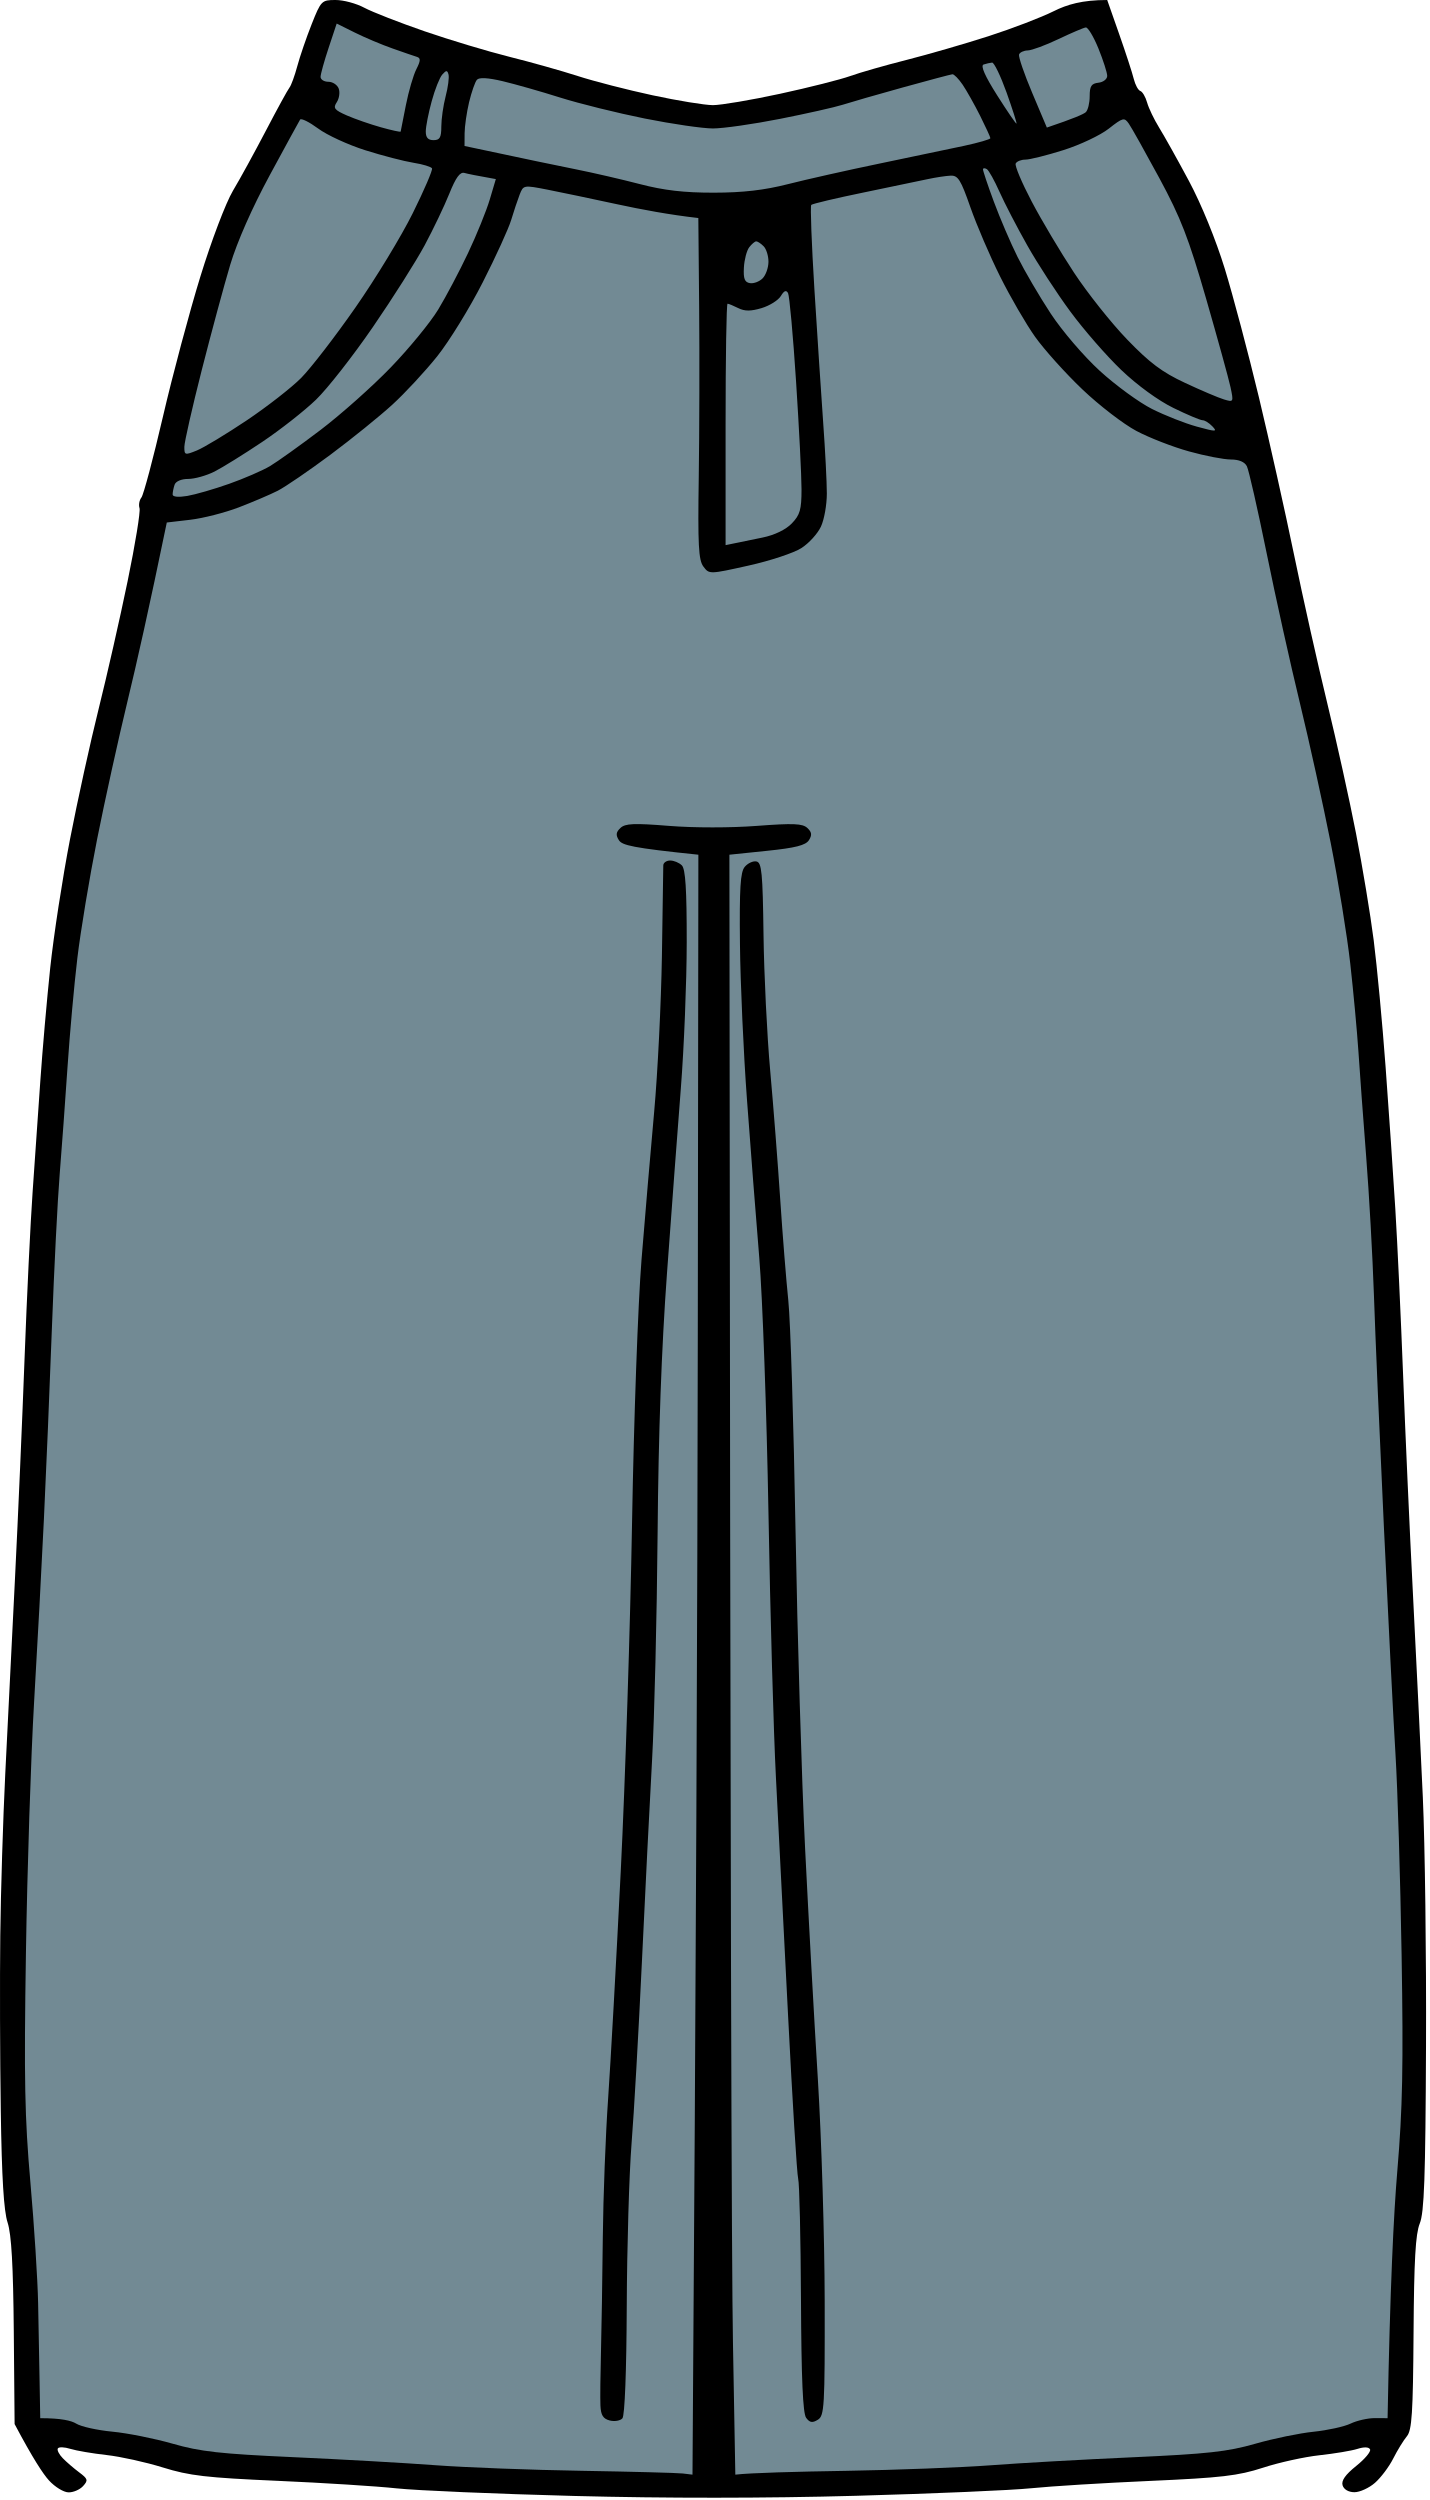
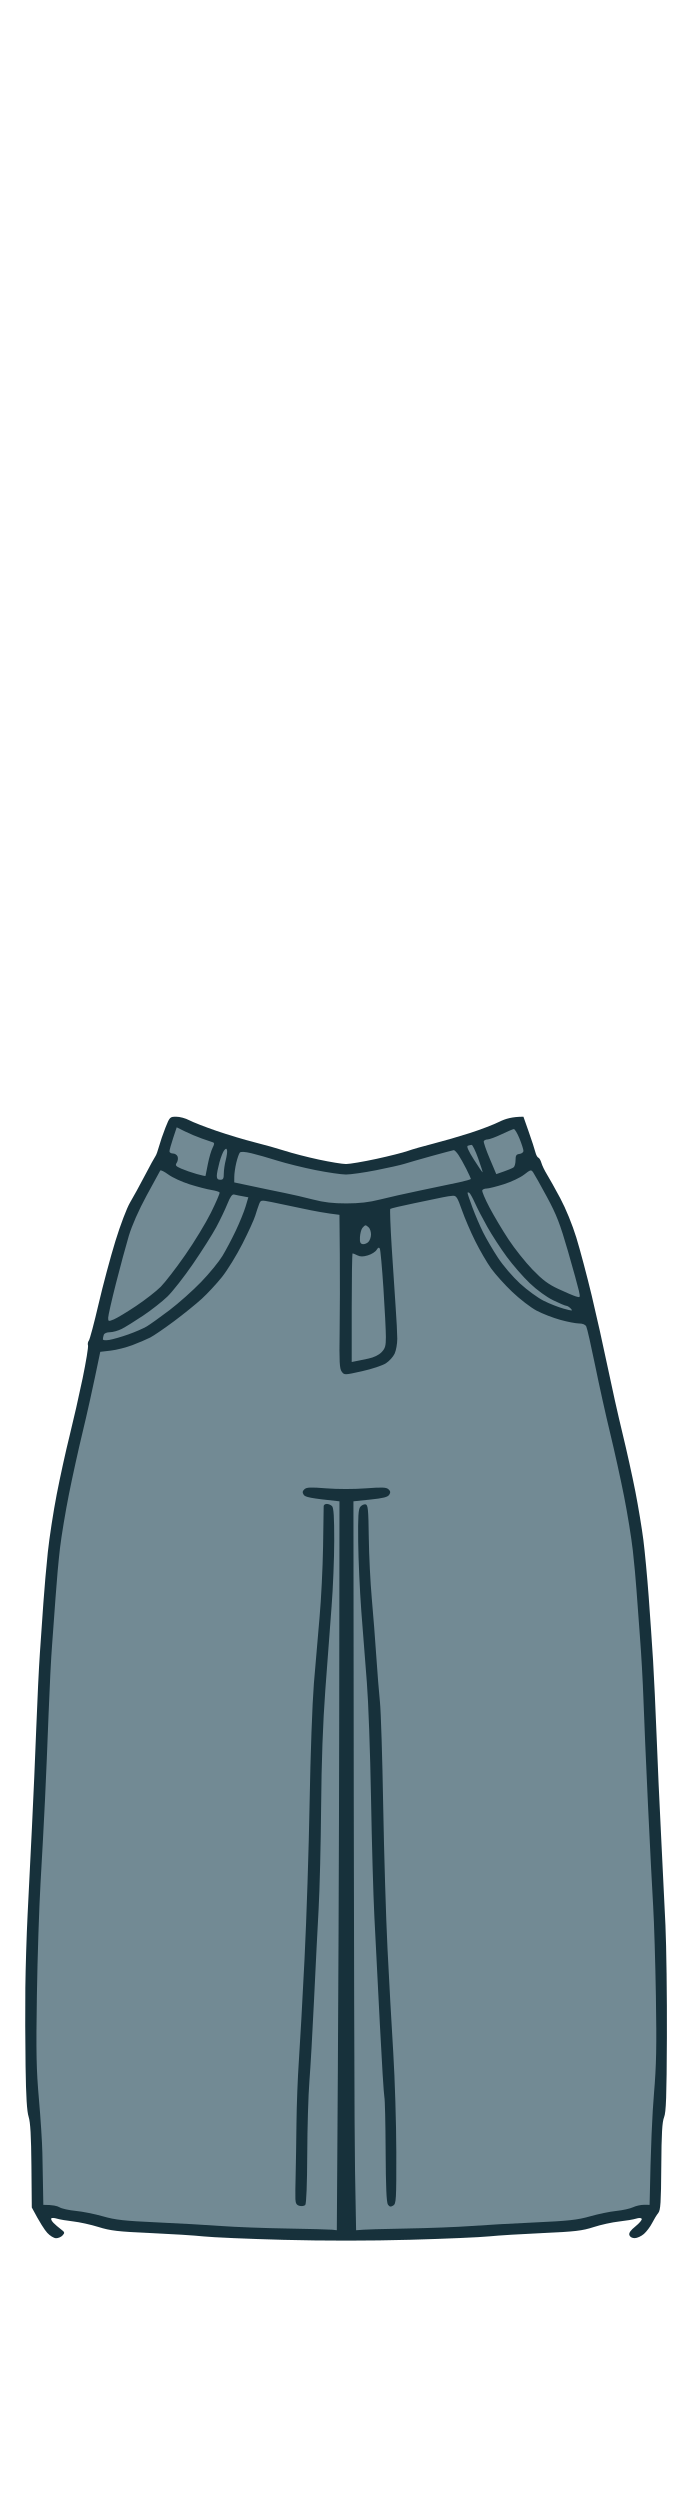
- <svg xmlns="http://www.w3.org/2000/svg" width="367" height="642" viewBox="0 0 367 642" fill="none">
-   <path d="M76.341 17C77.001 14.53 78.661 9.69 80.021 6.25C82.431 0.17 82.601 8.25341e-05 86.161 8.25341e-05C88.181 -0.01 91.521 0.89 93.581 2C95.641 3.1 102.621 5.82 109.081 8.05C115.541 10.27 125.331 13.22 130.831 14.59C136.331 15.96 144.201 18.18 148.331 19.51C152.451 20.85 161.121 23.08 167.581 24.47C174.041 25.86 181.021 27 183.081 27C185.141 27 192.901 25.69 200.331 24.08C207.751 22.47 215.861 20.42 218.331 19.53C220.801 18.64 227.331 16.77 232.831 15.38C238.331 13.98 247.781 11.25 253.831 9.3C259.881 7.35 267.421 4.46 270.581 2.88C274.041 1.15 277.921 8.25341e-05 284.331 8.25341e-05L287.401 8.75C289.091 13.56 290.781 18.74 291.151 20.27C291.531 21.79 292.281 23.18 292.831 23.36C293.381 23.54 294.171 24.88 294.581 26.34C294.991 27.81 296.381 30.69 297.651 32.75C298.931 34.81 302.391 41 305.331 46.5C308.501 52.42 312.241 61.59 314.521 69C316.631 75.87 320.571 90.72 323.281 102C325.981 113.28 330.051 131.5 332.321 142.5C334.581 153.5 338.411 170.6 340.821 180.5C343.231 190.4 346.561 205.47 348.221 214C349.881 222.53 351.931 234.9 352.771 241.5C353.611 248.1 354.991 262.72 355.821 274C356.651 285.28 357.781 301.7 358.321 310.5C358.861 319.3 359.751 338.42 360.311 353C360.861 367.58 362.001 393 362.851 409.5C363.691 426 364.831 449.4 365.381 461.5C365.931 473.6 366.301 502.4 366.201 525.5C366.061 559.3 365.741 568.18 364.591 571C363.511 573.66 363.121 580.39 363.001 599.14C362.861 619.76 362.581 624.09 361.281 625.64C360.431 626.66 358.851 629.23 357.781 631.35C356.711 633.47 354.591 636.28 353.081 637.6C351.571 638.92 349.201 640 347.831 640C346.321 640 345.111 639.3 344.781 638.25C344.401 637.04 345.471 635.51 348.281 633.25C350.511 631.46 352.111 629.55 351.831 629C351.521 628.37 350.311 628.33 348.581 628.88C347.071 629.36 342.681 630.09 338.831 630.51C334.981 630.93 328.451 632.36 324.331 633.71C317.911 635.79 313.751 636.28 295.331 637.1C283.501 637.62 269.781 638.47 264.831 638.98C259.881 639.5 239.631 640.37 219.831 640.92C196.341 641.57 171.141 641.58 147.331 640.96C127.251 640.43 106.781 639.55 101.831 639.01C96.881 638.47 83.151 637.6 71.331 637.08C52.951 636.27 48.671 635.78 41.831 633.65C37.431 632.28 30.901 630.84 27.331 630.45C23.751 630.05 19.591 629.34 18.081 628.87C16.571 628.39 15.121 628.34 14.861 628.75C14.591 629.16 15.161 630.29 16.111 631.26C17.051 632.23 18.951 633.87 20.331 634.9C22.581 636.58 22.681 636.94 21.331 638.43C20.501 639.34 18.821 640.07 17.581 640.04C16.341 640.02 14.091 638.64 12.581 636.98C11.071 635.32 8.461 631.38 3.751 622.5L3.541 598.75C3.391 581.74 2.941 573.79 1.951 570.75C0.971 567.76 0.451 559.27 0.201 542C-0.009 528.53 -0.059 508.28 0.071 497C0.201 485.72 0.781 467.05 1.351 455.5C1.931 443.95 3.051 421.45 3.841 405.5C4.641 389.55 5.751 363.9 6.321 348.5C6.891 333.1 7.821 313.97 8.381 306C8.951 298.03 9.841 285.2 10.361 277.5C10.891 269.8 12.031 256.75 12.901 248.5C13.781 240.25 16.061 225.4 17.981 215.5C19.901 205.6 23.211 190.53 25.341 182C27.471 173.47 30.811 158.74 32.771 149.25C34.731 139.76 36.101 131.33 35.831 130.5C35.551 129.67 35.781 128.44 36.321 127.75C36.861 127.06 39.351 117.72 41.841 107C44.331 96.28 48.661 80.08 51.461 71C54.291 61.79 57.991 52.07 59.811 49C61.621 45.97 65.441 39 68.311 33.5C71.181 28 73.891 23.05 74.331 22.5C74.771 21.95 75.681 19.47 76.341 17Z" fill="black" />
-   <path fill-rule="evenodd" clip-rule="evenodd" d="M86.461 6.05L91.151 8.38C93.721 9.66 98.081 11.5 100.831 12.46C103.581 13.43 106.391 14.4 107.081 14.61C108.061 14.92 108.021 15.6 106.931 17.75C106.151 19.26 104.941 23.42 104.231 27C103.521 30.58 102.921 33.63 102.891 33.79C102.861 33.96 100.581 33.46 97.831 32.69C95.081 31.92 91.141 30.55 89.081 29.65C85.851 28.23 85.491 27.76 86.481 26.25C87.111 25.29 87.341 23.71 86.981 22.75C86.621 21.79 85.431 21 84.331 21C83.231 21 82.331 20.44 82.321 19.75C82.321 19.06 83.251 15.7 84.391 12.28L86.461 6.05ZM278.831 7.05C279.381 6.98 280.841 9.42 282.081 12.46C283.311 15.5 284.331 18.67 284.331 19.49C284.331 20.32 283.311 21.11 282.081 21.24C280.261 21.45 279.831 22.12 279.831 24.69C279.831 26.45 279.381 28.3 278.831 28.81C278.281 29.31 275.801 30.41 268.831 32.76L265.081 23.88C263.011 18.99 261.491 14.54 261.691 13.99C261.901 13.44 262.911 12.97 263.941 12.95C264.981 12.92 268.531 11.61 271.831 10.03C275.131 8.46 278.281 7.11 278.831 7.05ZM254.771 16.07C255.281 16.03 256.951 19.48 258.481 23.74C260.001 28.01 261.151 31.61 261.041 31.75C260.921 31.88 258.691 28.62 256.081 24.5C252.921 19.52 251.751 16.85 252.581 16.57C253.261 16.34 254.251 16.12 254.771 16.07ZM115.181 19.14C115.381 19.88 115.051 22.41 114.441 24.74C113.831 27.08 113.331 30.57 113.331 32.49C113.331 35.33 112.941 35.99 111.331 35.99C109.911 35.99 109.331 35.33 109.341 33.74C109.341 32.51 110.031 29.02 110.861 25.99C111.681 22.97 112.911 19.88 113.581 19.14C114.611 17.99 114.861 17.99 115.181 19.14ZM244.581 19.07C244.991 19.03 246.171 20.23 247.201 21.74C248.231 23.26 250.251 26.86 251.701 29.74C253.141 32.63 254.331 35.22 254.331 35.49C254.331 35.77 251.291 36.65 247.581 37.45C243.861 38.25 234.081 40.3 225.831 42.01C217.581 43.72 207.001 46.1 202.331 47.29C196.301 48.83 190.771 49.47 183.331 49.48C175.671 49.49 170.521 48.89 164.331 47.28C159.651 46.06 152.231 44.35 147.831 43.47C143.431 42.59 135.201 40.89 119.291 37.49L119.311 34.24C119.321 32.46 119.841 28.86 120.461 26.24C121.091 23.63 121.991 21.04 122.471 20.49C123.051 19.83 125.281 19.95 129.091 20.85C132.241 21.6 138.881 23.48 143.831 25.05C148.781 26.61 158.561 29.03 165.581 30.44C172.591 31.84 180.461 32.99 183.081 32.99C185.691 32.99 193.451 31.88 200.331 30.52C207.201 29.16 214.401 27.54 216.331 26.92C218.251 26.3 225.231 24.29 231.831 22.46C238.431 20.63 244.161 19.11 244.581 19.07ZM81.691 33C83.961 34.69 89.431 37.2 93.831 38.59C98.231 39.98 103.791 41.42 106.191 41.8C108.591 42.18 110.731 42.83 110.941 43.24C111.151 43.66 108.931 48.83 106.001 54.74C103.071 60.66 96.441 71.57 91.261 78.99C86.091 86.42 79.821 94.54 77.341 97.05C74.861 99.55 68.551 104.47 63.331 107.97C58.101 111.47 52.361 114.94 50.581 115.67C47.481 116.93 47.331 116.89 47.341 114.74C47.351 113.51 49.371 104.62 51.821 94.99C54.271 85.37 57.561 73.22 59.121 67.99C60.891 62.1 64.741 53.37 69.271 44.99C73.291 37.57 76.791 31.14 77.061 30.72C77.331 30.29 79.411 31.32 81.691 33ZM289.871 31.74C290.551 32.7 294.081 39.01 297.721 45.74C303.241 55.98 305.211 61.07 309.741 76.74C312.711 87.06 315.531 97.26 315.991 99.41C316.811 103.26 316.781 103.32 314.331 102.58C312.951 102.17 308.451 100.26 304.331 98.33C298.441 95.59 295.231 93.18 289.431 87.16C285.371 82.95 279.231 75.22 275.791 69.99C272.351 64.77 267.461 56.56 264.931 51.74C262.401 46.93 260.551 42.54 260.831 41.99C261.101 41.44 262.231 40.99 263.331 40.99C264.431 40.99 268.811 39.9 273.081 38.55C277.341 37.21 282.581 34.73 284.731 33.04C288.361 30.19 288.721 30.1 289.871 31.74ZM253.431 43.44C253.921 43.74 255.381 46.36 256.661 49.24C257.951 52.13 261.151 58.32 263.791 62.99C266.421 67.67 271.401 75.32 274.851 79.99C278.291 84.67 284.201 91.44 287.971 95.04C292.041 98.93 297.471 102.88 301.331 104.76C304.901 106.51 308.281 107.93 308.831 107.92C309.381 107.91 310.501 108.61 311.331 109.48C312.691 110.91 312.331 110.92 307.331 109.55C304.301 108.72 299.131 106.68 295.831 105.02C292.531 103.36 286.501 98.96 282.441 95.25C278.311 91.47 272.741 84.97 269.801 80.49C266.911 76.09 263.091 69.57 261.311 65.99C259.531 62.42 256.781 56.01 255.201 51.74C253.621 47.48 252.371 43.74 252.431 43.44C252.481 43.13 252.931 43.13 253.431 43.44ZM119.261 44.41C120.121 44.65 122.291 45.1 127.331 45.99L125.771 51.24C124.911 54.13 122.401 60.32 120.191 64.99C117.981 69.67 114.531 76.19 112.531 79.49C110.531 82.79 105.051 89.48 100.361 94.34C95.671 99.21 87.551 106.43 82.331 110.4C77.101 114.37 71.251 118.55 69.331 119.7C67.401 120.84 62.681 122.89 58.831 124.25C54.981 125.61 50.141 127.01 48.081 127.36C45.821 127.74 44.331 127.6 44.331 126.99C44.331 126.44 44.551 125.32 44.831 124.49C45.121 123.61 46.551 122.99 48.331 122.99C49.981 122.99 53.011 122.14 55.081 121.1C57.141 120.05 62.651 116.63 67.331 113.49C72.001 110.36 78.221 105.47 81.151 102.64C84.081 99.81 90.651 91.42 95.751 83.99C100.851 76.57 106.831 67.12 109.051 62.99C111.261 58.87 114.111 52.9 115.381 49.74C117.051 45.58 118.131 44.1 119.261 44.41ZM244.081 45.11C246.021 45.01 246.711 46.11 249.201 53.24C250.791 57.78 254.211 65.77 256.821 70.99C259.421 76.22 263.471 83.19 265.811 86.49C268.161 89.79 273.621 95.87 277.951 99.99C282.281 104.12 288.531 108.92 291.831 110.67C295.131 112.42 301.201 114.78 305.331 115.92C309.451 117.07 314.291 118 316.081 118C318.171 118 319.641 118.62 320.201 119.74C320.691 120.71 322.961 130.72 325.261 141.99C327.551 153.27 331.391 170.59 333.801 180.49C336.201 190.39 339.771 206.59 341.731 216.49C343.691 226.39 345.951 240.34 346.751 247.49C347.551 254.64 348.491 264.77 348.841 269.99C349.181 275.22 350.081 287.37 350.831 296.99C351.591 306.62 352.481 322.59 352.821 332.49C353.151 342.39 354.311 369.39 355.401 392.49C356.491 415.59 357.821 441.69 358.361 450.49C358.901 459.29 359.611 482.47 359.931 501.99C360.401 530.65 360.191 541.35 358.831 557.49C357.901 568.49 356.961 587.28 356.331 620.99L353.081 620.97C351.291 620.96 348.481 621.59 346.831 622.38C345.181 623.17 340.901 624.1 337.331 624.47C333.751 624.83 327.001 626.22 322.331 627.56C315.201 629.6 310.111 630.16 290.831 631.03C278.181 631.6 261.751 632.52 254.331 633.09C246.901 633.65 230.251 634.29 217.331 634.51C204.401 634.72 192.701 635.03 188.831 635.49L188.221 601.49C187.881 582.79 187.541 489.19 187.311 219.49L196.971 218.49C204.281 217.74 206.891 217.07 207.731 215.76C208.571 214.44 208.471 213.7 207.331 212.63C206.101 211.47 203.741 211.38 194.331 212.09C187.701 212.6 178.171 212.6 171.831 212.09C162.811 211.36 160.551 211.46 159.331 212.62C158.181 213.7 158.091 214.44 158.931 215.76C159.761 217.07 162.371 217.74 179.341 219.49L179.191 343.49C179.101 411.69 178.761 505.29 177.831 635.49L175.331 635.19C173.951 635.03 162.251 634.72 149.331 634.5C136.401 634.29 119.531 633.64 111.831 633.07C104.131 632.49 87.701 631.56 75.331 631C56.521 630.15 51.431 629.58 44.331 627.54C39.651 626.2 32.681 624.81 28.831 624.45C24.981 624.08 20.811 623.16 19.581 622.39C18.341 621.62 15.751 620.99 10.331 620.99L10.171 611.74C10.091 606.66 9.911 597.54 9.791 591.49C9.671 585.44 8.781 571.49 7.811 560.49C6.341 543.76 6.151 534.13 6.661 501.49C6.991 480.04 7.941 451.02 8.761 436.99C9.591 422.97 10.721 401.82 11.281 389.99C11.851 378.17 12.771 356.12 13.331 340.99C13.891 325.87 14.791 308.09 15.331 301.49C15.861 294.89 16.771 282.52 17.341 273.99C17.911 265.47 19.051 252.87 19.871 245.99C20.691 239.12 22.971 225.39 24.941 215.49C26.911 205.59 30.431 189.62 32.761 179.99C35.091 170.37 38.311 156.12 42.831 134.18L48.831 133.48C52.131 133.1 57.751 131.66 61.331 130.29C64.901 128.92 69.401 127 71.331 126.02C73.251 125.04 79.331 120.88 84.831 116.79C90.331 112.69 97.491 106.9 100.751 103.92C104.011 100.94 109.201 95.34 112.281 91.49C115.351 87.64 120.621 79.09 123.971 72.49C127.331 65.89 130.611 58.69 131.271 56.49C131.931 54.29 132.911 51.37 133.441 49.99C134.411 47.51 134.441 47.5 140.621 48.71C144.031 49.38 152.001 51.05 158.331 52.42C164.651 53.79 171.961 55.16 179.331 55.99L179.541 78.74C179.651 91.26 179.611 110.94 179.441 122.49C179.181 139.95 179.381 143.83 180.631 145.49C182.131 147.49 182.151 147.49 192.231 145.24C197.781 144.01 203.901 141.98 205.811 140.74C207.731 139.51 209.981 137.03 210.811 135.24C211.651 133.46 212.331 129.63 212.331 126.74C212.331 123.86 211.911 115.64 211.391 108.49C210.881 101.34 209.871 85.96 209.141 74.32C208.421 62.67 208.051 52.9 208.331 52.62C208.601 52.33 214.681 50.89 221.831 49.42C228.981 47.95 236.401 46.4 238.331 45.98C240.251 45.57 242.841 45.17 244.081 45.11ZM194.191 61.98C194.541 61.97 195.401 62.53 196.091 63.23C196.791 63.92 197.351 65.73 197.341 67.24C197.331 68.76 196.651 70.67 195.831 71.49C195.001 72.32 193.541 72.87 192.581 72.71C191.231 72.49 190.871 71.57 191.031 68.73C191.141 66.7 191.751 64.35 192.391 63.51C193.031 62.68 193.841 61.99 194.191 61.98ZM202.371 75.27C202.731 75.94 203.661 86.17 204.431 97.99C205.201 109.82 205.831 122.27 205.831 125.67C205.831 130.89 205.441 132.23 203.331 134.42C201.791 136.02 198.911 137.41 195.831 138.04C193.081 138.61 189.811 139.29 186.331 139.99V108.99C186.331 91.94 186.551 77.99 186.831 77.99C187.101 77.99 188.341 78.5 189.581 79.12C191.241 79.95 192.801 79.95 195.581 79.12C197.641 78.5 199.861 77.11 200.521 76.02C201.351 74.63 201.901 74.41 202.371 75.27Z" fill="#728A94" />
-   <path d="M169.981 245.5C170.171 233.4 170.331 222.94 170.331 222.25C170.331 221.56 171.121 220.99 172.081 220.98C173.041 220.97 174.401 221.54 175.101 222.23C176.031 223.17 176.361 228.39 176.351 242C176.341 252.17 175.661 269.05 174.841 279.5C174.021 289.95 172.421 311.33 171.281 327C169.871 346.31 169.091 367.92 168.871 394C168.691 415.17 168.051 441.28 167.451 452C166.851 462.72 165.671 486.12 164.831 504C163.991 521.87 162.801 542.8 162.181 550.5C161.571 558.2 161.011 576.96 160.951 592.2C160.881 609.07 160.441 620.34 159.831 621.03C159.281 621.65 157.821 621.89 156.581 621.58C154.871 621.14 154.301 620.22 154.191 617.75C154.111 615.96 154.171 609.78 154.331 604C154.481 598.22 154.691 584.95 154.801 574.5C154.911 564.05 155.521 548.08 156.161 539C156.791 529.92 158.261 503.6 159.411 480.5C160.561 457.4 161.861 417.13 162.311 391C162.771 364.35 163.841 334.72 164.741 323.5C165.631 312.5 167.091 295.4 167.991 285.5C168.891 275.6 169.781 257.6 169.981 245.5Z" fill="black" />
-   <path d="M190.021 242.41C189.871 228.09 190.121 223.96 191.241 222.62C192.021 221.68 193.371 221.05 194.241 221.22C195.611 221.48 195.861 224.04 196.071 240.01C196.201 250.18 196.971 265.92 197.791 275C198.611 284.08 199.761 298.92 200.361 308C200.961 317.08 201.901 328.78 202.441 334C202.991 339.22 203.821 365.78 204.291 393C204.771 420.22 205.871 456.9 206.741 474.5C207.611 492.1 209.091 518.87 210.031 534C210.961 549.12 211.751 574.73 211.781 590.89C211.831 618.2 211.701 620.36 210.021 621.39C208.611 622.26 207.951 622.15 207.021 620.9C206.171 619.76 205.791 611.01 205.691 590.4C205.611 574.51 205.291 560.6 204.971 559.5C204.661 558.4 203.491 539.5 202.371 517.5C201.261 495.5 199.861 468.05 199.261 456.5C198.661 444.95 197.791 414.35 197.341 388.5C196.881 362.65 195.821 333.17 194.981 323C194.141 312.83 192.721 294.6 191.831 282.5C190.931 270.4 190.121 252.36 190.021 242.41Z" fill="black" />
+ <svg xmlns="http://www.w3.org/2000/svg" width="386" height="1388" viewBox="0 0 386 1388" fill="none">
+   <path d="M88.269 636.538C88.91 634.136 90.525 629.427 91.849 626.08C94.193 620.165 94.359 620 97.822 620C99.787 619.99 103.036 620.866 105.04 621.946C107.044 623.016 113.835 625.662 120.119 627.831C126.404 629.991 135.928 632.861 141.279 634.194C146.63 635.527 154.286 637.686 158.304 638.98C162.312 640.284 170.746 642.453 177.031 643.806C183.316 645.158 190.106 646.267 192.11 646.267C194.114 646.267 201.663 644.993 208.892 643.426C216.11 641.86 224 639.866 226.403 639C228.806 638.134 235.159 636.315 240.509 634.962C245.86 633.6 255.053 630.945 260.939 629.048C266.825 627.151 274.16 624.339 277.234 622.802C280.6 621.119 284.375 620 290.611 620L293.598 628.512C295.242 633.192 296.886 638.231 297.246 639.72C297.615 641.198 298.345 642.551 298.88 642.726C299.415 642.901 300.184 644.205 300.583 645.625C300.981 647.055 302.334 649.857 303.569 651.861C304.814 653.865 308.18 659.887 311.041 665.237C314.125 670.997 317.763 679.918 319.981 687.127C322.034 693.81 325.867 708.257 328.503 719.23C331.13 730.204 335.089 747.929 337.298 758.631C339.496 769.332 343.222 785.968 345.567 795.599C347.912 805.23 351.151 819.891 352.766 828.189C354.381 836.488 356.375 848.522 357.193 854.943C358.01 861.363 359.352 875.586 360.16 886.56C360.967 897.534 362.066 913.508 362.592 922.069C363.117 930.63 363.983 949.231 364.528 963.415C365.063 977.599 366.172 1002.33 366.999 1018.38C367.816 1034.43 368.925 1057.2 369.46 1068.97C369.995 1080.74 370.355 1108.76 370.258 1131.23C370.122 1164.11 369.81 1172.75 368.692 1175.5C367.641 1178.08 367.261 1184.63 367.145 1202.87C367.009 1222.93 366.736 1227.14 365.471 1228.65C364.645 1229.64 363.107 1232.14 362.066 1234.21C361.026 1236.27 358.963 1239 357.494 1240.29C356.025 1241.57 353.719 1242.62 352.387 1242.62C350.918 1242.62 349.741 1241.94 349.419 1240.92C349.05 1239.74 350.091 1238.25 352.824 1236.06C354.994 1234.31 356.55 1232.46 356.278 1231.92C355.976 1231.31 354.799 1231.27 353.116 1231.8C351.647 1232.27 347.376 1232.98 343.631 1233.39C339.886 1233.8 333.533 1235.19 329.525 1236.5C323.279 1238.53 319.232 1239 301.312 1239.8C289.803 1240.31 276.456 1241.13 271.64 1241.63C266.825 1242.14 247.125 1242.98 227.862 1243.52C205.01 1244.15 180.494 1244.16 157.331 1243.56C137.796 1243.04 117.882 1242.18 113.066 1241.66C108.251 1241.13 94.894 1240.29 83.394 1239.78C65.514 1238.99 61.35 1238.52 54.696 1236.44C50.415 1235.11 44.062 1233.71 40.589 1233.33C37.106 1232.94 33.059 1232.25 31.59 1231.79C30.121 1231.33 28.711 1231.28 28.458 1231.68C28.195 1232.08 28.75 1233.18 29.674 1234.12C30.588 1235.06 32.437 1236.66 33.779 1237.66C35.968 1239.29 36.066 1239.65 34.752 1241.09C33.945 1241.98 32.31 1242.69 31.104 1242.66C29.898 1242.64 27.709 1241.3 26.24 1239.68C24.771 1238.07 22.232 1234.24 17.649 1225.6L17.445 1202.49C17.299 1185.94 16.861 1178.21 15.898 1175.25C14.945 1172.34 14.439 1164.08 14.196 1147.28C13.992 1134.18 13.943 1114.48 14.069 1103.5C14.196 1092.53 14.76 1074.37 15.315 1063.13C15.879 1051.9 16.968 1030.01 17.737 1014.49C18.515 998.973 19.595 974.019 20.15 959.037C20.704 944.055 21.609 925.445 22.154 917.691C22.708 909.938 23.574 897.456 24.08 889.965C24.596 882.474 25.705 869.778 26.551 861.753C27.407 853.727 29.625 839.28 31.493 829.649C33.361 820.017 36.581 805.357 38.653 797.058C40.725 788.76 43.975 774.43 45.882 765.197C47.788 755.965 49.121 747.764 48.858 746.957C48.586 746.149 48.81 744.953 49.335 744.281C49.861 743.61 52.283 734.524 54.705 724.095C57.128 713.666 61.34 697.906 64.064 689.072C66.817 680.112 70.417 670.656 72.187 667.67C73.948 664.722 77.664 657.941 80.457 652.59C83.249 647.24 85.885 642.424 86.313 641.889C86.741 641.354 87.626 638.941 88.269 636.538Z" fill="#17313B" />
+   <path fill-rule="evenodd" clip-rule="evenodd" d="M98.114 625.886L102.676 628.153C105.177 629.398 109.418 631.188 112.093 632.122C114.769 633.066 117.502 634.009 118.174 634.214C119.127 634.515 119.088 635.177 118.028 637.268C117.269 638.737 116.092 642.784 115.401 646.267C114.71 649.75 114.127 652.717 114.098 652.873C114.068 653.038 111.85 652.552 109.175 651.803C106.5 651.054 102.667 649.721 100.663 648.845C97.52 647.464 97.17 647.006 98.133 645.537C98.746 644.604 98.97 643.066 98.62 642.133C98.269 641.199 97.112 640.43 96.041 640.43C94.971 640.43 94.096 639.885 94.086 639.214C94.086 638.543 94.991 635.274 96.1 631.947L98.114 625.886ZM285.26 626.859C285.795 626.791 287.216 629.164 288.422 632.122C289.619 635.079 290.611 638.163 290.611 638.961C290.611 639.769 289.619 640.537 288.422 640.664C286.651 640.868 286.233 641.52 286.233 644.02C286.233 645.732 285.795 647.532 285.26 648.028C284.725 648.514 282.312 649.585 275.532 651.871L271.884 643.232C269.87 638.475 268.391 634.145 268.586 633.61C268.79 633.075 269.772 632.618 270.774 632.599C271.786 632.569 275.24 631.295 278.45 629.758C281.661 628.231 284.725 626.917 285.26 626.859V626.859ZM261.853 635.634C262.35 635.595 263.974 638.951 265.463 643.096C266.941 647.25 268.06 650.752 267.953 650.888C267.837 651.015 265.667 647.843 263.128 643.835C260.054 638.99 258.916 636.393 259.723 636.12C260.385 635.897 261.348 635.683 261.853 635.634ZM126.054 638.621C126.248 639.34 125.927 641.802 125.334 644.068C124.74 646.345 124.254 649.74 124.254 651.608C124.254 654.371 123.875 655.013 122.308 655.013C120.927 655.013 120.363 654.371 120.372 652.824C120.372 651.628 121.044 648.232 121.851 645.285C122.649 642.347 123.845 639.34 124.497 638.621C125.499 637.502 125.743 637.502 126.054 638.621ZM251.94 638.552C252.339 638.514 253.487 639.681 254.489 641.15C255.491 642.629 257.456 646.131 258.867 648.933C260.268 651.744 261.425 654.264 261.425 654.527C261.425 654.799 258.468 655.655 254.859 656.433C251.24 657.212 241.725 659.206 233.699 660.87C225.673 662.533 215.381 664.849 210.837 666.006C204.971 667.504 199.591 668.127 192.353 668.137C184.901 668.146 179.891 667.563 173.869 665.996C169.316 664.81 162.098 663.146 157.817 662.29C153.537 661.434 145.53 659.78 130.052 656.472L130.072 653.311C130.081 651.579 130.587 648.077 131.19 645.528C131.803 642.989 132.679 640.469 133.146 639.934C133.71 639.292 135.88 639.409 139.586 640.284C142.651 641.014 149.11 642.843 153.926 644.37C158.741 645.888 168.256 648.242 175.085 649.614C181.905 650.976 189.561 652.094 192.11 652.094C194.649 652.094 202.199 651.015 208.892 649.692C215.575 648.368 222.58 646.792 224.457 646.189C226.325 645.586 233.116 643.631 239.536 641.85C245.957 640.07 251.532 638.591 251.94 638.552ZM93.473 652.104C95.681 653.748 101.003 656.19 105.284 657.542C109.564 658.895 114.973 660.296 117.308 660.665C119.643 661.035 121.725 661.667 121.929 662.066C122.133 662.475 119.974 667.504 117.123 673.254C114.273 679.013 107.823 689.627 102.783 696.845C97.754 704.074 91.654 711.973 89.241 714.415C86.829 716.847 80.69 721.634 75.612 725.039C70.524 728.444 64.94 731.819 63.208 732.529C60.192 733.755 60.046 733.716 60.056 731.625C60.066 730.428 62.031 721.78 64.414 712.411C66.798 703.052 69.998 691.232 71.516 686.144C73.238 680.414 76.983 671.921 81.39 663.769C85.301 656.55 88.706 650.295 88.969 649.886C89.232 649.468 91.255 650.47 93.473 652.104V652.104ZM296 650.878C296.662 651.812 300.096 657.951 303.637 664.498C309.007 674.46 310.924 679.412 315.331 694.657C318.22 704.696 320.964 714.619 321.411 716.711C322.209 720.456 322.18 720.515 319.796 719.795C318.454 719.396 314.076 717.538 310.068 715.66C304.338 712.995 301.215 710.65 295.572 704.794C291.623 700.698 285.649 693.178 282.303 688.09C278.956 683.012 274.199 675.024 271.738 670.335C269.276 665.656 267.477 661.385 267.749 660.85C268.012 660.315 269.111 659.877 270.181 659.877C271.251 659.877 275.512 658.817 279.666 657.504C283.811 656.2 288.908 653.787 291 652.143C294.531 649.371 294.882 649.283 296 650.878ZM260.55 662.261C261.027 662.553 262.447 665.101 263.692 667.903C264.947 670.715 268.06 676.737 270.629 681.28C273.187 685.833 278.032 693.275 281.388 697.818C284.735 702.371 290.484 708.957 294.152 712.46C298.111 716.244 303.394 720.087 307.149 721.916C310.622 723.618 313.911 725 314.446 724.99C314.981 724.98 316.07 725.661 316.878 726.508C318.201 727.899 317.851 727.908 312.986 726.576C310.039 725.768 305.009 723.784 301.799 722.169C298.588 720.554 292.722 716.273 288.772 712.664C284.754 708.987 279.336 702.663 276.475 698.305C273.664 694.024 269.948 687.681 268.216 684.198C266.484 680.725 263.809 674.489 262.272 670.335C260.735 666.191 259.519 662.553 259.577 662.261C259.626 661.959 260.063 661.959 260.55 662.261V662.261ZM130.023 663.204C130.86 663.438 132.971 663.876 137.874 664.741L136.356 669.849C135.52 672.66 133.078 678.682 130.928 683.226C128.778 687.779 125.421 694.121 123.476 697.332C121.53 700.542 116.199 707.051 111.636 711.779C107.074 716.516 99.174 723.54 94.096 727.403C89.008 731.265 83.317 735.331 81.449 736.45C79.571 737.559 74.979 739.553 71.234 740.876C67.488 742.2 62.78 743.562 60.776 743.902C58.577 744.272 57.128 744.136 57.128 743.542C57.128 743.007 57.342 741.917 57.614 741.11C57.896 740.254 59.287 739.651 61.019 739.651C62.624 739.651 65.572 738.824 67.586 737.812C69.59 736.791 74.95 733.463 79.503 730.409C84.046 727.364 90.097 722.606 92.948 719.853C95.798 717.1 102.19 708.938 107.151 701.71C112.113 694.491 117.931 685.298 120.09 681.28C122.24 677.272 125.013 671.464 126.248 668.39C127.873 664.343 128.924 662.903 130.023 663.204V663.204ZM251.454 663.885C253.341 663.788 254.012 664.858 256.435 671.795C257.982 676.211 261.309 683.984 263.848 689.063C266.377 694.151 270.317 700.931 272.594 704.142C274.88 707.352 280.192 713.267 284.404 717.275C288.617 721.293 294.697 725.963 297.907 727.665C301.118 729.368 307.023 731.664 311.041 732.773C315.049 733.891 319.757 734.796 321.499 734.796C323.532 734.796 324.962 735.399 325.507 736.489C325.984 737.433 328.192 747.171 330.429 758.135C332.657 769.109 336.393 785.958 338.738 795.589C341.072 805.221 344.545 820.981 346.452 830.612C348.359 840.243 350.558 853.814 351.336 860.77C352.114 867.726 353.029 877.581 353.369 882.659C353.7 887.747 354.576 899.567 355.305 908.926C356.045 918.295 356.91 933.831 357.241 943.462C357.562 953.093 358.691 979.36 359.751 1001.83C360.811 1024.31 362.105 1049.7 362.631 1058.26C363.156 1066.82 363.847 1089.37 364.158 1108.36C364.615 1136.24 364.411 1146.65 363.088 1162.35C362.183 1173.05 361.269 1191.33 360.656 1224.13L357.494 1224.11C355.753 1224.1 353.019 1224.71 351.414 1225.48C349.809 1226.25 345.645 1227.15 342.172 1227.51C338.689 1227.86 332.122 1229.22 327.579 1230.52C320.643 1232.5 315.691 1233.05 296.934 1233.9C284.628 1234.45 268.644 1235.35 261.425 1235.9C254.197 1236.44 237.999 1237.07 225.43 1237.28C212.851 1237.49 201.469 1237.79 197.704 1238.23L197.111 1205.16C196.78 1186.97 196.449 1095.91 196.225 833.53L205.623 832.558C212.734 831.828 215.274 831.176 216.091 829.902C216.908 828.618 216.811 827.898 215.702 826.857C214.505 825.728 212.209 825.641 203.055 826.331C196.605 826.828 187.333 826.828 181.166 826.331C172.391 825.621 170.192 825.718 169.005 826.847C167.886 827.898 167.799 828.618 168.616 829.902C169.423 831.176 171.962 831.828 188.472 833.53L188.326 954.163C188.238 1020.51 187.907 1111.57 187.003 1238.23L184.571 1237.94C183.228 1237.79 171.846 1237.49 159.277 1237.27C146.698 1237.07 130.286 1236.44 122.795 1235.88C115.304 1235.32 99.32 1234.41 87.286 1233.87C68.987 1233.04 64.035 1232.49 57.128 1230.5C52.575 1229.2 45.794 1227.84 42.048 1227.49C38.303 1227.13 34.246 1226.24 33.05 1225.49C31.843 1224.74 29.324 1224.13 24.051 1224.13L23.895 1215.13C23.817 1210.19 23.642 1201.32 23.526 1195.43C23.409 1189.54 22.543 1175.97 21.599 1165.27C20.169 1149 19.984 1139.63 20.48 1107.87C20.802 1087.01 21.726 1058.77 22.523 1045.12C23.331 1031.49 24.43 1010.91 24.975 999.401C25.53 987.902 26.425 966.451 26.969 951.731C27.514 937.022 28.39 919.725 28.915 913.304C29.431 906.883 30.316 894.849 30.87 886.551C31.425 878.262 32.534 866.004 33.332 859.311C34.13 852.627 36.348 839.27 38.264 829.639C40.181 820.008 43.605 804.471 45.872 795.103C48.139 785.744 51.271 771.881 55.668 750.537L61.505 749.856C64.716 749.486 70.183 748.085 73.666 746.752C77.139 745.42 81.517 743.552 83.394 742.598C85.262 741.645 91.177 737.598 96.528 733.619C101.879 729.63 108.844 723.998 112.016 721.099C115.187 718.199 120.236 712.751 123.233 709.006C126.219 705.261 131.346 696.943 134.605 690.522C137.874 684.101 141.065 677.097 141.707 674.956C142.349 672.816 143.302 669.975 143.818 668.633C144.762 666.22 144.791 666.21 150.803 667.388C154.12 668.039 161.874 669.664 168.032 670.997C174.181 672.33 181.292 673.662 188.462 674.47L188.666 696.602C188.773 708.782 188.734 727.928 188.569 739.164C188.316 756.15 188.511 759.925 189.727 761.54C191.186 763.485 191.205 763.485 201.012 761.297C206.411 760.1 212.365 758.125 214.223 756.919C216.091 755.722 218.28 753.309 219.087 751.568C219.904 749.836 220.566 746.11 220.566 743.299C220.566 740.497 220.157 732.5 219.651 725.544C219.155 718.589 218.173 703.626 217.463 692.302C216.762 680.969 216.402 671.464 216.675 671.191C216.937 670.909 222.852 669.508 229.808 668.078C236.764 666.648 243.982 665.14 245.86 664.732C247.728 664.333 250.247 663.944 251.454 663.885V663.885ZM202.918 680.297C203.259 680.288 204.096 680.832 204.767 681.513C205.448 682.185 205.993 683.945 205.983 685.414C205.973 686.893 205.312 688.751 204.514 689.549C203.706 690.357 202.286 690.892 201.352 690.736C200.039 690.522 199.689 689.627 199.844 686.864C199.951 684.889 200.545 682.603 201.167 681.786C201.79 680.978 202.578 680.307 202.918 680.297ZM210.876 693.226C211.227 693.878 212.131 703.83 212.88 715.33C213.629 726.838 214.242 738.95 214.242 742.258C214.242 747.336 213.863 748.64 211.81 750.77C210.312 752.327 207.51 753.679 204.514 754.292C201.839 754.847 198.657 755.508 195.272 756.189V726.031C195.272 709.444 195.486 695.873 195.758 695.873C196.021 695.873 197.227 696.369 198.434 696.972C200.049 697.779 201.566 697.779 204.271 696.972C206.275 696.369 208.434 695.016 209.077 693.956C209.884 692.604 210.419 692.39 210.876 693.226V693.226Z" fill="#728A94" />
+   <path d="M179.366 858.834C179.551 847.063 179.706 836.887 179.706 836.215C179.706 835.544 180.475 834.99 181.409 834.98C182.343 834.97 183.666 835.525 184.347 836.196C185.252 837.11 185.573 842.189 185.563 855.429C185.553 865.323 184.892 881.745 184.094 891.911C183.296 902.077 181.74 922.877 180.631 938.121C179.259 956.907 178.5 977.93 178.286 1003.3C178.111 1023.9 177.488 1049.3 176.905 1059.73C176.321 1070.16 175.173 1092.92 174.356 1110.31C173.538 1127.7 172.381 1148.06 171.778 1155.55C171.184 1163.04 170.639 1181.29 170.581 1196.12C170.513 1212.53 170.085 1223.5 169.491 1224.17C168.956 1224.77 167.536 1225 166.33 1224.7C164.666 1224.27 164.112 1223.38 164.005 1220.98C163.927 1219.23 163.985 1213.22 164.141 1207.6C164.287 1201.98 164.491 1189.07 164.598 1178.9C164.705 1168.73 165.298 1153.2 165.921 1144.36C166.534 1135.53 167.964 1109.93 169.083 1087.45C170.202 1064.98 171.466 1025.8 171.904 1000.38C172.352 974.457 173.393 945.631 174.268 934.716C175.134 924.015 176.554 907.379 177.43 897.748C178.305 888.117 179.171 870.606 179.366 858.834Z" fill="#17313B" />
+   <path d="M198.862 855.828C198.716 841.897 198.959 837.879 200.049 836.575C200.807 835.661 202.121 835.048 202.967 835.213C204.3 835.466 204.543 837.957 204.747 853.493C204.874 863.387 205.623 878.7 206.421 887.533C207.218 896.366 208.337 910.804 208.921 919.637C209.505 928.47 210.419 939.853 210.944 944.931C211.479 950.009 212.287 975.848 212.744 1002.33C213.211 1028.81 214.281 1064.49 215.128 1081.62C215.974 1098.74 217.414 1124.78 218.328 1139.5C219.233 1154.21 220.002 1179.12 220.031 1194.85C220.079 1221.41 219.953 1223.52 218.319 1224.52C216.947 1225.36 216.305 1225.26 215.4 1224.04C214.573 1222.93 214.203 1214.42 214.106 1194.37C214.028 1178.91 213.717 1165.38 213.406 1164.31C213.104 1163.24 211.966 1144.85 210.876 1123.45C209.796 1102.05 208.434 1075.34 207.851 1064.1C207.267 1052.87 206.421 1023.1 205.983 997.951C205.535 972.803 204.504 944.124 203.687 934.23C202.87 924.336 201.488 906.601 200.623 894.829C199.747 883.058 198.959 865.508 198.862 855.828Z" fill="#17313B" />
</svg>
